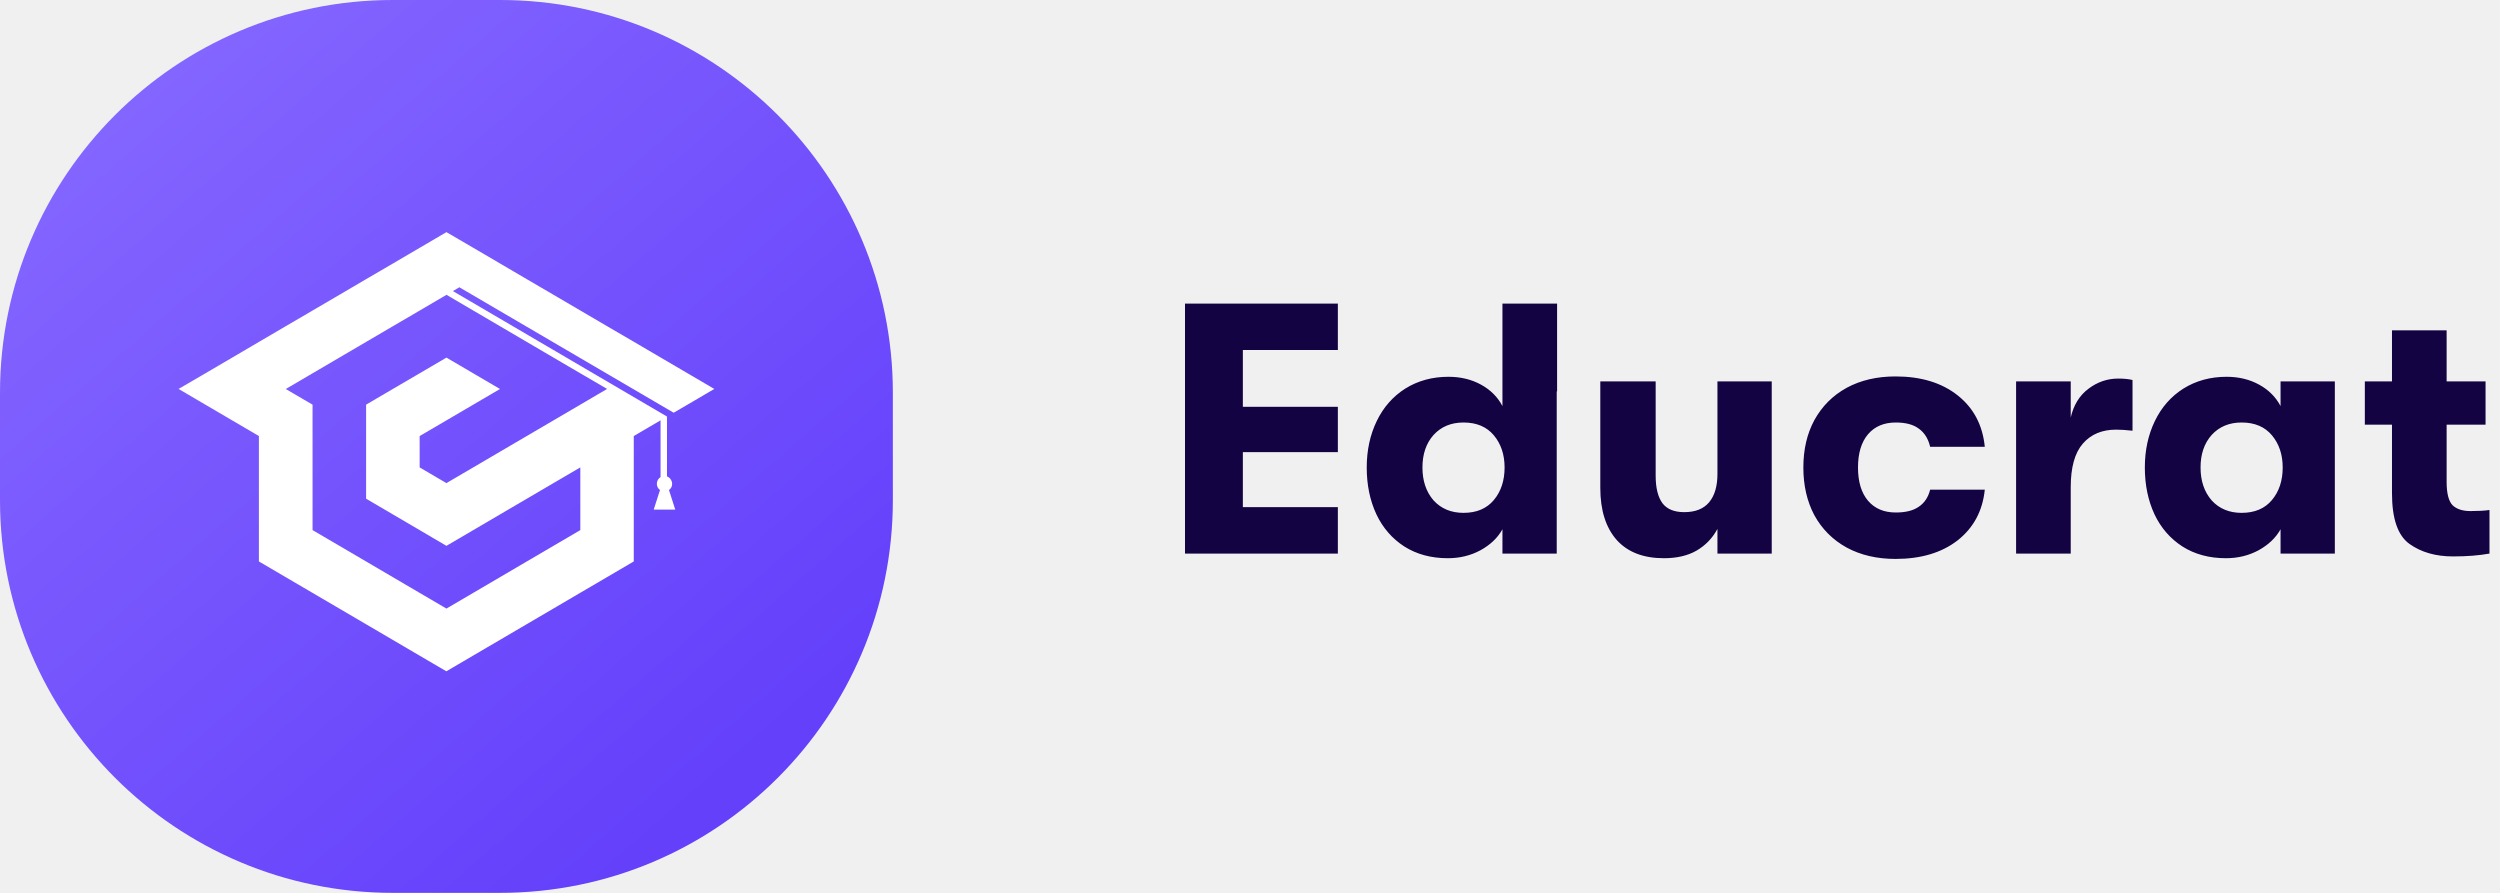
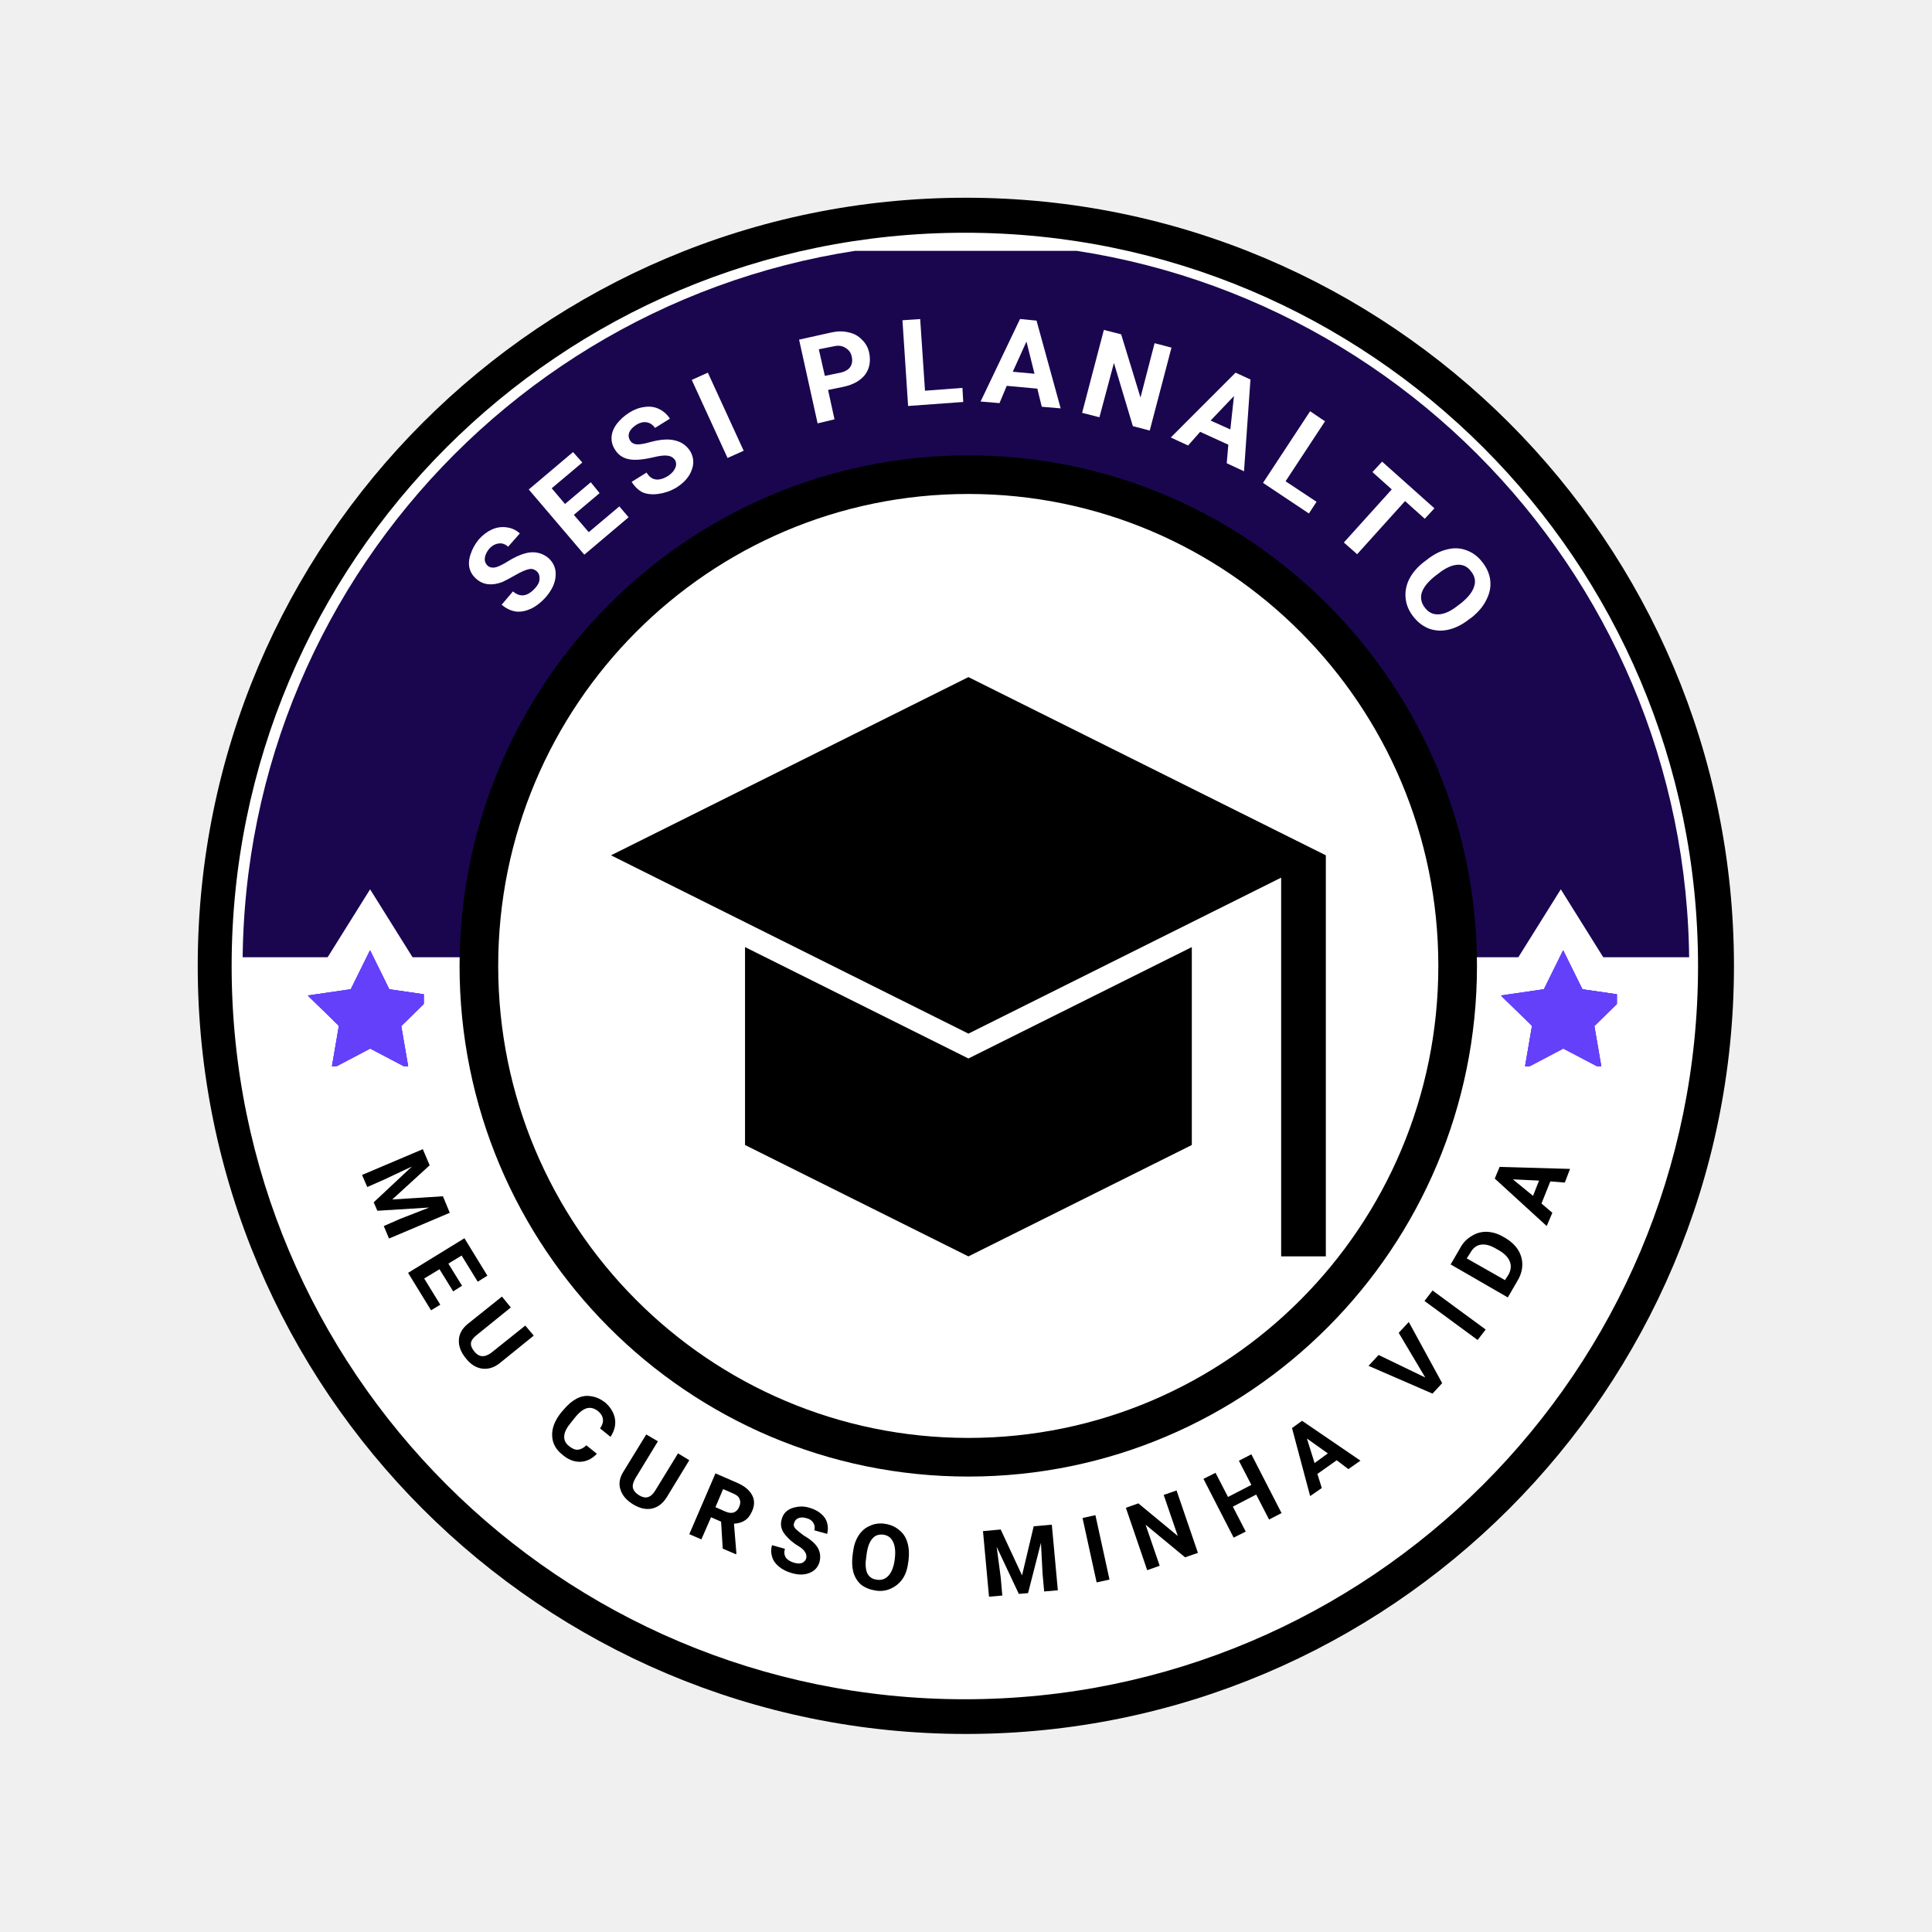
- <svg xmlns="http://www.w3.org/2000/svg" width="140" height="50" viewBox="0 0 140 50" fill="none">
-   <path d="M66.36 17H74.92V19.6H69.6V22.78H74.92V25.32H69.6V28.4H74.92V31H66.36V17ZM87.197 21.92H87.177V31H84.137V29.64C83.87 30.12 83.457 30.513 82.897 30.82C82.35 31.113 81.743 31.26 81.077 31.26C80.143 31.26 79.33 31.04 78.637 30.6C77.957 30.16 77.437 29.56 77.077 28.8C76.717 28.027 76.537 27.153 76.537 26.18C76.537 25.22 76.723 24.353 77.097 23.58C77.47 22.807 78.003 22.2 78.697 21.76C79.403 21.32 80.21 21.1 81.117 21.1C81.797 21.1 82.403 21.247 82.937 21.54C83.47 21.833 83.87 22.233 84.137 22.74V17H87.197V21.92ZM81.957 28.72C82.69 28.72 83.257 28.48 83.657 28C84.057 27.52 84.257 26.913 84.257 26.18C84.257 25.46 84.057 24.86 83.657 24.38C83.257 23.9 82.69 23.66 81.957 23.66C81.263 23.66 80.703 23.893 80.277 24.36C79.863 24.827 79.657 25.433 79.657 26.18C79.657 26.927 79.863 27.54 80.277 28.02C80.703 28.487 81.263 28.72 81.957 28.72ZM93.177 31.26C92.03 31.26 91.15 30.92 90.537 30.24C89.924 29.547 89.617 28.573 89.617 27.32V21.36H92.717V26.64C92.717 27.32 92.844 27.833 93.097 28.18C93.35 28.513 93.757 28.68 94.317 28.68C94.944 28.68 95.41 28.493 95.717 28.12C96.024 27.747 96.177 27.22 96.177 26.54V21.36H99.217V31H96.177V29.62C95.897 30.14 95.504 30.547 94.997 30.84C94.504 31.12 93.897 31.26 93.177 31.26ZM106.148 31.3C105.108 31.3 104.195 31.087 103.408 30.66C102.635 30.233 102.035 29.633 101.608 28.86C101.195 28.087 100.988 27.193 100.988 26.18C100.988 25.167 101.195 24.28 101.608 23.52C102.035 22.747 102.635 22.147 103.408 21.72C104.195 21.293 105.108 21.08 106.148 21.08C107.575 21.08 108.735 21.433 109.628 22.14C110.522 22.847 111.028 23.807 111.148 25.02H108.088C107.982 24.567 107.768 24.227 107.448 24C107.142 23.773 106.715 23.66 106.168 23.66C105.502 23.66 104.982 23.88 104.608 24.32C104.235 24.76 104.048 25.38 104.048 26.18C104.048 26.98 104.235 27.6 104.608 28.04C104.982 28.48 105.502 28.7 106.168 28.7C106.715 28.7 107.142 28.593 107.448 28.38C107.768 28.167 107.982 27.847 108.088 27.42H111.148C111.028 28.607 110.522 29.553 109.628 30.26C108.735 30.953 107.575 31.3 106.148 31.3ZM112.901 21.36H115.961V23.38C116.121 22.687 116.447 22.153 116.941 21.78C117.447 21.393 118.007 21.2 118.621 21.2C118.941 21.2 119.207 21.227 119.421 21.28V24.12C119.061 24.08 118.754 24.06 118.501 24.06C117.714 24.06 117.094 24.32 116.641 24.84C116.187 25.36 115.961 26.173 115.961 27.28V31H112.901V21.36ZM124.651 31.26C123.717 31.26 122.904 31.04 122.211 30.6C121.531 30.16 121.011 29.56 120.651 28.8C120.291 28.027 120.111 27.153 120.111 26.18C120.111 25.22 120.297 24.353 120.671 23.58C121.044 22.807 121.577 22.2 122.271 21.76C122.977 21.32 123.784 21.1 124.691 21.1C125.371 21.1 125.977 21.247 126.511 21.54C127.044 21.833 127.444 22.233 127.711 22.74V21.36H130.751V31H127.711V29.64C127.444 30.12 127.031 30.513 126.471 30.82C125.924 31.113 125.317 31.26 124.651 31.26ZM125.531 28.72C126.264 28.72 126.831 28.48 127.231 28C127.631 27.52 127.831 26.913 127.831 26.18C127.831 25.46 127.631 24.86 127.231 24.38C126.831 23.9 126.264 23.66 125.531 23.66C124.837 23.66 124.277 23.893 123.851 24.36C123.437 24.827 123.231 25.433 123.231 26.18C123.231 26.927 123.437 27.54 123.851 28.02C124.277 28.487 124.837 28.72 125.531 28.72ZM138.351 28.62C138.778 28.62 139.131 28.6 139.411 28.56V31C138.825 31.107 138.145 31.16 137.371 31.16C136.398 31.16 135.585 30.927 134.931 30.46C134.278 29.993 133.951 29.047 133.951 27.62V23.78H132.431V21.36H133.951V18.5H137.011V21.36H139.191V23.78H137.011V26.98C137.011 27.633 137.125 28.073 137.351 28.3C137.578 28.513 137.911 28.62 138.351 28.62Z" fill="#140342" />
-   <rect width="50" height="50" rx="22" fill="url(#paint0_linear_144_6785)" />
-   <path fill-rule="evenodd" clip-rule="evenodd" d="M12.999 23.539L14.498 24.418V26.173V27.93V29.686V31.441L15.998 32.32L17.497 33.198L18.997 34.077L20.497 34.956L21.996 35.835L23.495 36.714L24.995 37.593L26.494 36.714L27.994 35.835L29.493 34.956L30.993 34.077L32.492 33.198L33.992 32.32L35.491 31.441V29.686V27.93V26.173V24.418L36.991 23.539V26.717C36.867 26.793 36.783 26.938 36.783 27.09C36.783 27.241 36.854 27.363 36.961 27.442L36.91 27.596L36.608 28.538H37.211H37.814L37.513 27.596L37.462 27.442C37.571 27.363 37.639 27.257 37.639 27.09C37.639 26.922 37.518 26.738 37.351 26.677V23.326L25.362 16.3L25.724 16.087L37.725 23.113L38.501 22.66L40 21.781L38.501 20.902L37.001 20.023L35.502 19.144L33.999 18.268L32.5 17.389L31 16.51L29.501 15.634L28.002 14.755L26.502 13.876L25 13L23.5 13.879L22.001 14.758L20.499 15.634L19 16.513L17.5 17.392L16 18.268L14.501 19.147L13.002 20.026L11.502 20.905L10 21.781L11.499 22.66L12.999 23.539ZM23.5 20.905L25 20.026L26.5 20.905L27.999 21.784L26.5 22.662L25 23.541L23.5 24.418V26.175L25 27.054L26.5 26.175L27.999 25.296L29.498 24.418L30.998 23.539L32.498 22.66L33.528 22.055L33.997 21.781L32.723 21.036L32.498 20.905L30.998 20.026L29.498 19.147L28.002 18.268L26.502 17.389L25.003 16.51L23.5 17.392L22.001 18.268L20.502 19.147L19.002 20.026L17.503 20.905L16.003 21.784L17.503 22.662V24.418V26.173V27.93V28.832V29.686L19.002 30.564L20.502 31.443L22.001 32.322L23.5 33.201L25 34.08L26.5 33.201L27.999 32.322L29.498 31.443L30.998 30.564L32.498 29.686V27.93V26.173L30.998 27.052L29.498 27.93L27.999 28.809L26.5 29.688L25 30.567L23.5 29.686L22.001 28.807L20.502 27.928V22.66L22.001 21.781L23.5 20.905Z" fill="white" />
+ <svg xmlns="http://www.w3.org/2000/svg" width="100" zoomAndPan="magnify" viewBox="0 0 75 75" height="100" preserveAspectRatio="xMidYMid meet" version="1.0">
  <defs>
-     <linearGradient id="paint0_linear_144_6785" x1="39" y1="45" x2="5" y2="6" gradientUnits="userSpaceOnUse">
-       <stop stop-color="#6440FB" />
-       <stop offset="1" stop-color="#8466FF" />
-     </linearGradient>
+     <g />
+     <clipPath id="59fb0d67b8">
+       <path d="M 7.676 7.676 L 67.312 7.676 L 67.312 67.312 L 7.676 67.312 Z M 7.676 7.676 " clip-rule="nonzero" />
+     </clipPath>
+     <clipPath id="b1b9812eed">
+       <path d="M 37.496 7.676 C 21.027 7.676 7.676 21.027 7.676 37.496 C 7.676 53.961 21.027 67.312 37.496 67.312 C 53.961 67.312 67.312 53.961 67.312 37.496 C 67.312 21.027 53.961 7.676 37.496 7.676 Z M 37.496 7.676 " clip-rule="nonzero" />
+     </clipPath>
+     <clipPath id="95c2672108">
+       <path d="M 8.992 9.035 L 65.918 9.035 L 65.918 65.965 L 8.992 65.965 Z M 8.992 9.035 " clip-rule="nonzero" />
+     </clipPath>
+     <clipPath id="a971a2ab3c">
+       <path d="M 37.453 9.035 C 21.734 9.035 8.992 21.781 8.992 37.5 C 8.992 53.219 21.734 65.965 37.453 65.965 C 53.176 65.965 65.918 53.219 65.918 37.5 C 65.918 21.781 53.176 9.035 37.453 9.035 Z M 37.453 9.035 " clip-rule="nonzero" />
+     </clipPath>
+     <clipPath id="a057ed0ec2">
+       <path d="M 9.41 9.738 L 65.66 9.738 L 65.66 37.16 L 9.41 37.16 Z M 9.41 9.738 " clip-rule="nonzero" />
+     </clipPath>
+     <clipPath id="e5c8ec77e4">
+       <path d="M 18.984 18.984 L 56.016 18.984 L 56.016 56.016 L 18.984 56.016 Z M 18.984 18.984 " clip-rule="nonzero" />
+     </clipPath>
+     <clipPath id="8e031001d2">
+       <path d="M 37.5 18.984 C 27.273 18.984 18.984 27.273 18.984 37.5 C 18.984 47.727 27.273 56.016 37.5 56.016 C 47.727 56.016 56.016 47.727 56.016 37.5 C 56.016 27.273 47.727 18.984 37.5 18.984 Z M 37.5 18.984 " clip-rule="nonzero" />
+     </clipPath>
+     <clipPath id="ddf7587262">
+       <path d="M 12.492 34.523 L 16.242 34.523 L 16.242 40.523 L 12.492 40.523 Z M 12.492 34.523 " clip-rule="nonzero" />
+     </clipPath>
+     <clipPath id="55a8e50578">
+       <path d="M 11.949 36.891 L 16.449 36.891 L 16.449 41.391 L 11.949 41.391 Z M 11.949 36.891 " clip-rule="nonzero" />
+     </clipPath>
+     <clipPath id="ec1e70e016">
+       <path d="M 58.715 34.523 L 62.465 34.523 L 62.465 40.523 L 58.715 40.523 Z M 58.715 34.523 " clip-rule="nonzero" />
+     </clipPath>
+     <clipPath id="61aff383bb">
+       <path d="M 58.266 36.891 L 62.766 36.891 L 62.766 41.391 L 58.266 41.391 Z M 58.266 36.891 " clip-rule="nonzero" />
+     </clipPath>
+     <clipPath id="f0a149f709">
+       <path d="M 23.719 26.277 L 51.469 26.277 L 51.469 48.777 L 23.719 48.777 Z M 23.719 26.277 " clip-rule="nonzero" />
+     </clipPath>
+     <clipPath id="22466c8c64">
+       <path d="M 28 36 L 47 36 L 47 48.777 L 28 48.777 Z M 28 36 " clip-rule="nonzero" />
+     </clipPath>
+     <clipPath id="c2ccc46398">
+       <path d="M 17.84 17.676 L 57.484 17.676 L 57.484 57.32 L 17.84 57.32 Z M 17.84 17.676 " clip-rule="nonzero" />
+     </clipPath>
+     <clipPath id="610801f318">
+       <path d="M 37.59 17.676 C 26.68 17.676 17.84 26.551 17.84 37.496 C 17.84 48.445 26.68 57.32 37.59 57.32 C 48.496 57.32 57.336 48.445 57.336 37.496 C 57.336 26.551 48.496 17.676 37.59 17.676 Z M 37.59 17.676 " clip-rule="nonzero" />
+     </clipPath>
  </defs>
+   <g clip-path="url(#59fb0d67b8)">
+     <g clip-path="url(#b1b9812eed)">
+       <path stroke-linecap="butt" transform="matrix(0.75, 0, 0, 0.75, 7.676291, 7.676289)" fill="none" stroke-linejoin="miter" d="M 39.76 -0.001 C 17.801 -0.001 -0.001 17.801 -0.001 39.76 C -0.001 61.713 17.801 79.515 39.76 79.515 C 61.713 79.515 79.515 61.713 79.515 39.76 C 79.515 17.801 61.713 -0.001 39.76 -0.001 Z M 39.76 -0.001 " stroke="#000000" stroke-width="4" stroke-opacity="1" stroke-miterlimit="4" />
+     </g>
+   </g>
+   <g clip-path="url(#95c2672108)">
+     <g clip-path="url(#a971a2ab3c)">
+       <path fill="#ffffff" d="M 8.992 9.035 L 65.918 9.035 L 65.918 65.965 L 8.992 65.965 Z M 8.992 9.035 " fill-opacity="1" fill-rule="nonzero" />
+     </g>
+   </g>
+   <g clip-path="url(#a057ed0ec2)">
+     <path fill="#1a064f" d="M 37.496 9.41 C 53.004 9.41 65.574 21.984 65.574 37.488 L 9.418 37.488 C 9.418 21.984 21.988 9.41 37.496 9.41 Z M 37.496 9.41 " fill-opacity="1" fill-rule="nonzero" />
+   </g>
+   <g clip-path="url(#e5c8ec77e4)">
+     <g clip-path="url(#8e031001d2)">
+       <path fill="#ffffff" d="M 18.984 18.984 L 56.016 18.984 L 56.016 56.016 L 18.984 56.016 Z M 18.984 18.984 " fill-opacity="1" fill-rule="nonzero" />
+     </g>
+   </g>
+   <g clip-path="url(#ddf7587262)">
+     <path fill="#ffffff" d="M 14.367 34.523 L 12.492 37.523 L 14.367 40.52 L 16.242 37.523 Z M 14.367 34.523 " fill-opacity="1" fill-rule="nonzero" />
+   </g>
+   <g clip-path="url(#55a8e50578)">
+     <path fill="#6440fb" d="M 14.375 36.906 L 15.121 38.414 L 16.789 38.656 L 15.582 39.836 L 15.867 41.496 L 14.375 40.711 L 12.883 41.496 L 13.168 39.836 L 11.961 38.656 L 13.629 38.414 Z M 14.375 36.906 " fill-opacity="1" fill-rule="nonzero" />
+     <path fill="#6440fb" d="M 14.363 36.891 L 15.109 38.402 L 16.777 38.645 L 15.57 39.82 L 15.855 41.48 L 14.363 40.695 L 12.871 41.48 L 13.156 39.82 L 11.949 38.645 L 13.617 38.402 Z M 14.363 36.891 " fill-opacity="1" fill-rule="nonzero" />
+     <path fill="#6440fb" d="M 14.363 36.891 L 15.109 38.402 L 16.777 38.645 L 15.57 39.82 L 15.855 41.48 L 14.363 40.695 L 12.871 41.48 L 13.156 39.82 L 11.949 38.645 L 13.617 38.402 Z M 14.363 36.891 " fill-opacity="1" fill-rule="nonzero" />
+     <path fill="#6440fb" d="M 14.363 36.891 L 15.109 38.402 L 16.777 38.645 L 15.57 39.82 L 15.855 41.48 L 14.363 40.695 L 12.871 41.48 L 13.156 39.82 L 11.949 38.645 L 13.617 38.402 Z M 14.363 36.891 " fill-opacity="1" fill-rule="nonzero" />
+   </g>
+   <g clip-path="url(#ec1e70e016)">
+     <path fill="#ffffff" d="M 60.59 34.523 L 58.715 37.523 L 60.59 40.52 L 62.465 37.523 Z M 60.59 34.523 " fill-opacity="1" fill-rule="nonzero" />
+   </g>
+   <g clip-path="url(#61aff383bb)">
+     <path fill="#6440fb" d="M 60.691 36.906 L 61.438 38.414 L 63.105 38.656 L 61.898 39.836 L 62.184 41.496 L 60.691 40.711 L 59.199 41.496 L 59.484 39.836 L 58.277 38.656 L 59.945 38.414 Z M 60.691 36.906 " fill-opacity="1" fill-rule="nonzero" />
+     <path fill="#6440fb" d="M 60.68 36.891 L 61.426 38.402 L 63.094 38.645 L 61.887 39.82 L 62.172 41.48 L 60.68 40.695 L 59.188 41.48 L 59.473 39.82 L 58.266 38.645 L 59.934 38.402 Z M 60.68 36.891 " fill-opacity="1" fill-rule="nonzero" />
+     <path fill="#6440fb" d="M 60.68 36.891 L 61.426 38.402 L 63.094 38.645 L 61.887 39.82 L 62.172 41.48 L 60.68 40.695 L 59.188 41.48 L 59.473 39.82 L 58.266 38.645 L 59.934 38.402 Z M 60.68 36.891 " fill-opacity="1" fill-rule="nonzero" />
+     <path fill="#6440fb" d="M 60.68 36.891 L 61.426 38.402 L 63.094 38.645 L 61.887 39.82 L 62.172 41.48 L 60.68 40.695 L 59.188 41.48 L 59.473 39.82 L 58.266 38.645 L 59.934 38.402 Z M 60.68 36.891 " fill-opacity="1" fill-rule="nonzero" />
+   </g>
+   <g clip-path="url(#f0a149f709)">
+     <path fill="#000000" d="M 23.719 33.203 L 37.594 40.125 L 49.734 34.07 L 49.734 48.773 L 51.469 48.773 L 51.469 33.203 L 37.594 26.285 Z M 23.719 33.203 " fill-opacity="1" fill-rule="nonzero" />
+   </g>
+   <g clip-path="url(#22466c8c64)">
+     <path fill="#000000" d="M 28.922 36.766 L 28.922 44.449 L 37.594 48.773 L 46.266 44.449 L 46.266 36.766 L 37.594 41.09 Z M 28.922 36.766 " fill-opacity="1" fill-rule="nonzero" />
+   </g>
+   <g fill="#ffffff" fill-opacity="1">
+     <g transform="translate(20.16327, 24.28585)">
+       <g>
+         <path d="M 0.672 -2.109 C 0.578 -2.191 0.473 -2.219 0.359 -2.188 C 0.242 -2.164 0.078 -2.094 -0.141 -1.969 C -0.359 -1.844 -0.535 -1.75 -0.672 -1.688 C -1.078 -1.539 -1.41 -1.582 -1.672 -1.812 C -1.805 -1.926 -1.895 -2.066 -1.938 -2.234 C -1.977 -2.398 -1.961 -2.582 -1.891 -2.781 C -1.828 -2.977 -1.723 -3.164 -1.578 -3.344 C -1.422 -3.52 -1.25 -3.648 -1.062 -3.734 C -0.875 -3.816 -0.68 -3.844 -0.484 -3.812 C -0.297 -3.789 -0.129 -3.711 0.016 -3.578 L -0.438 -3.062 C -0.551 -3.164 -0.672 -3.207 -0.797 -3.188 C -0.93 -3.176 -1.055 -3.109 -1.172 -2.984 C -1.273 -2.859 -1.332 -2.734 -1.344 -2.609 C -1.352 -2.492 -1.312 -2.395 -1.219 -2.312 C -1.133 -2.25 -1.031 -2.234 -0.906 -2.266 C -0.781 -2.305 -0.625 -2.383 -0.438 -2.5 C -0.102 -2.707 0.188 -2.82 0.438 -2.844 C 0.695 -2.863 0.926 -2.789 1.125 -2.625 C 1.332 -2.438 1.426 -2.207 1.406 -1.938 C 1.395 -1.664 1.266 -1.383 1.016 -1.094 C 0.848 -0.906 0.66 -0.758 0.453 -0.656 C 0.242 -0.562 0.047 -0.523 -0.141 -0.547 C -0.336 -0.578 -0.52 -0.664 -0.688 -0.812 L -0.25 -1.328 C 0.031 -1.086 0.316 -1.129 0.609 -1.453 C 0.723 -1.578 0.781 -1.695 0.781 -1.812 C 0.789 -1.938 0.754 -2.035 0.672 -2.109 Z M 0.672 -2.109 " />
+       </g>
+     </g>
+   </g>
+   <g fill="#ffffff" fill-opacity="1">
+     <g transform="translate(22.46431, 21.7207)">
+       <g>
+         <path d="M 0.812 -2.578 L -0.188 -1.734 L 0.391 -1.062 L 1.578 -2.062 L 1.938 -1.641 L 0.219 -0.188 L -1.938 -2.719 L -0.219 -4.172 L 0.141 -3.766 L -1.047 -2.766 L -0.531 -2.156 L 0.469 -3 Z M 0.812 -2.578 " />
+       </g>
+     </g>
+   </g>
+   <g fill="#ffffff" fill-opacity="1">
+     <g transform="translate(24.92759, 19.67397)">
+       <g>
+         <path d="M 1.281 -1.812 C 1.207 -1.914 1.109 -1.973 0.984 -1.984 C 0.867 -2.004 0.688 -1.984 0.438 -1.922 C 0.195 -1.867 0 -1.836 -0.156 -1.828 C -0.582 -1.797 -0.883 -1.93 -1.062 -2.234 C -1.156 -2.379 -1.195 -2.535 -1.188 -2.703 C -1.176 -2.879 -1.109 -3.051 -0.984 -3.219 C -0.859 -3.383 -0.695 -3.531 -0.5 -3.656 C -0.301 -3.781 -0.102 -3.852 0.094 -3.875 C 0.301 -3.906 0.488 -3.879 0.656 -3.797 C 0.832 -3.711 0.973 -3.586 1.078 -3.422 L 0.5 -3.062 C 0.414 -3.188 0.305 -3.258 0.172 -3.281 C 0.047 -3.301 -0.082 -3.27 -0.219 -3.188 C -0.363 -3.094 -0.457 -2.992 -0.5 -2.891 C -0.539 -2.785 -0.531 -2.68 -0.469 -2.578 C -0.414 -2.484 -0.32 -2.43 -0.188 -2.422 C -0.051 -2.422 0.117 -2.453 0.328 -2.516 C 0.711 -2.617 1.023 -2.641 1.266 -2.578 C 1.516 -2.523 1.711 -2.391 1.859 -2.172 C 2.004 -1.93 2.023 -1.68 1.922 -1.422 C 1.828 -1.16 1.625 -0.93 1.312 -0.734 C 1.094 -0.609 0.863 -0.531 0.625 -0.5 C 0.395 -0.469 0.191 -0.488 0.016 -0.562 C -0.148 -0.645 -0.289 -0.781 -0.406 -0.969 L 0.172 -1.328 C 0.359 -1.016 0.641 -0.973 1.016 -1.203 C 1.148 -1.297 1.238 -1.395 1.281 -1.5 C 1.332 -1.602 1.332 -1.707 1.281 -1.812 Z M 1.281 -1.812 " />
+       </g>
+     </g>
+   </g>
+   <g fill="#ffffff" fill-opacity="1">
+     <g transform="translate(27.93164, 17.91954)">
+       <g>
+         <path d="M 0.938 -0.422 L 0.312 -0.141 L -1.078 -3.172 L -0.453 -3.453 Z M 0.938 -0.422 " />
+       </g>
+     </g>
+   </g>
+   <g fill="#ffffff" fill-opacity="1">
+     <g transform="translate(29.77794, 17.11052)">
+       <g />
+     </g>
+   </g>
+   <g fill="#ffffff" fill-opacity="1">
+     <g transform="translate(31.44244, 16.49702)">
+       <g>
+         <path d="M 0.703 -1.359 L 0.953 -0.219 L 0.297 -0.062 L -0.422 -3.312 L 0.844 -3.594 C 1.082 -3.645 1.301 -3.645 1.5 -3.594 C 1.707 -3.551 1.879 -3.457 2.016 -3.312 C 2.16 -3.176 2.254 -3.008 2.297 -2.812 C 2.367 -2.477 2.316 -2.191 2.141 -1.953 C 1.961 -1.723 1.688 -1.566 1.312 -1.484 Z M 0.578 -1.906 L 1.188 -2.031 C 1.363 -2.07 1.488 -2.145 1.562 -2.25 C 1.633 -2.352 1.656 -2.484 1.625 -2.641 C 1.594 -2.797 1.516 -2.91 1.391 -2.984 C 1.273 -3.066 1.133 -3.094 0.969 -3.062 L 0.344 -2.938 Z M 0.578 -1.906 " />
+       </g>
+     </g>
+   </g>
+   <g fill="#ffffff" fill-opacity="1">
+     <g transform="translate(34.95531, 15.77652)">
+       <g>
+         <path d="M 0.953 -0.609 L 2.406 -0.719 L 2.438 -0.172 L 0.297 -0.016 L 0.078 -3.344 L 0.766 -3.391 Z M 0.953 -0.609 " />
+       </g>
+     </g>
+   </g>
+   <g fill="#ffffff" fill-opacity="1">
+     <g transform="translate(38.05021, 15.58705)">
+       <g>
+         <path d="M 2.219 -0.5 L 1.031 -0.609 L 0.75 0.062 L 0.016 0 L 1.547 -3.203 L 2.188 -3.141 L 3.125 0.266 L 2.391 0.203 Z M 1.266 -1.156 L 2.109 -1.078 L 1.797 -2.328 Z M 1.266 -1.156 " />
+       </g>
+     </g>
+   </g>
+   <g fill="#ffffff" fill-opacity="1">
+     <g transform="translate(41.72666, 15.94809)">
+       <g>
+         <path d="M 2.906 0.766 L 2.25 0.594 L 1.516 -1.859 L 0.953 0.25 L 0.281 0.078 L 1.125 -3.141 L 1.797 -2.969 L 2.547 -0.516 L 3.094 -2.625 L 3.75 -2.453 Z M 2.906 0.766 " />
+       </g>
+     </g>
+   </g>
+   <g fill="#ffffff" fill-opacity="1">
+     <g transform="translate(45.43362, 16.98262)">
+       <g>
+         <path d="M 2.25 0.281 L 1.156 -0.219 L 0.688 0.312 L 0.016 0 L 2.531 -2.516 L 3.109 -2.25 L 2.859 1.312 L 2.188 1 Z M 1.562 -0.656 L 2.328 -0.312 L 2.469 -1.609 Z M 1.562 -0.656 " />
+       </g>
+     </g>
+   </g>
+   <g fill="#ffffff" fill-opacity="1">
+     <g transform="translate(48.78047, 18.58905)">
+       <g>
+         <path d="M 1.125 0.094 L 2.328 0.891 L 2.031 1.344 L 0.25 0.156 L 2.078 -2.625 L 2.656 -2.234 Z M 1.125 0.094 " />
+       </g>
+     </g>
+   </g>
+   <g fill="#ffffff" fill-opacity="1">
+     <g transform="translate(51.35598, 20.32639)">
+       <g>
+         <path d="M 3.953 -0.188 L 3.188 -0.875 L 1.328 1.188 L 0.812 0.734 L 2.672 -1.328 L 1.922 -2 L 2.297 -2.406 L 4.328 -0.594 Z M 3.953 -0.188 " />
+       </g>
+     </g>
+   </g>
+   <g fill="#ffffff" fill-opacity="1">
+     <g transform="translate(53.89714, 22.65934)">
+       <g>
+         <path d="M 3.141 1.375 C 2.879 1.582 2.613 1.719 2.344 1.781 C 2.082 1.844 1.832 1.832 1.594 1.75 C 1.363 1.664 1.16 1.516 0.984 1.297 C 0.805 1.078 0.703 0.844 0.672 0.594 C 0.641 0.344 0.68 0.094 0.797 -0.156 C 0.922 -0.406 1.109 -0.629 1.359 -0.828 L 1.484 -0.922 C 1.742 -1.129 2.004 -1.266 2.266 -1.328 C 2.535 -1.398 2.789 -1.391 3.031 -1.297 C 3.27 -1.211 3.473 -1.062 3.641 -0.844 C 3.816 -0.625 3.922 -0.391 3.953 -0.141 C 3.984 0.109 3.938 0.359 3.812 0.609 C 3.695 0.859 3.508 1.086 3.25 1.297 Z M 2.828 0.75 C 3.098 0.531 3.266 0.316 3.328 0.109 C 3.398 -0.098 3.359 -0.297 3.203 -0.484 C 3.066 -0.672 2.883 -0.754 2.656 -0.734 C 2.438 -0.711 2.195 -0.598 1.938 -0.391 L 1.812 -0.297 C 1.539 -0.078 1.367 0.133 1.297 0.344 C 1.234 0.551 1.273 0.75 1.422 0.938 C 1.566 1.125 1.75 1.207 1.969 1.188 C 2.188 1.176 2.43 1.062 2.703 0.844 Z M 2.828 0.75 " />
+       </g>
+     </g>
+   </g>
+   <g fill="#ffffff" fill-opacity="1">
+     <g transform="translate(56.2026, 25.71512)">
+       <g />
+     </g>
+   </g>
+   <g fill="#000000" fill-opacity="1">
+     <g transform="translate(13.96045, 45.39221)">
+       <g>
+         <path d="M 2.719 -0.156 L 1.266 1.172 L 3.234 1.047 L 3.5 1.688 L 1.141 2.688 L 0.938 2.203 L 1.578 1.922 L 2.703 1.484 L 0.688 1.609 L 0.547 1.281 L 2.031 -0.109 L 0.938 0.406 L 0.297 0.688 L 0.094 0.219 L 2.453 -0.781 Z M 2.719 -0.156 " />
+       </g>
+     </g>
+   </g>
+   <g fill="#000000" fill-opacity="1">
+     <g transform="translate(15.71716, 49.20945)">
+       <g>
+         <path d="M 1.875 0.922 L 1.344 0.062 L 0.75 0.422 L 1.375 1.438 L 1.016 1.656 L 0.125 0.203 L 2.312 -1.141 L 3.203 0.312 L 2.828 0.547 L 2.203 -0.469 L 1.688 -0.156 L 2.219 0.703 Z M 1.875 0.922 " />
+       </g>
+     </g>
+   </g>
+   <g fill="#000000" fill-opacity="1">
+     <g transform="translate(17.36076, 51.78617)">
+       <g>
+         <path d="M 3.359 0.062 L 2.047 1.125 C 1.828 1.301 1.598 1.375 1.359 1.344 C 1.117 1.312 0.906 1.176 0.719 0.938 C 0.531 0.707 0.441 0.473 0.453 0.234 C 0.461 -0.004 0.578 -0.211 0.797 -0.391 L 2.125 -1.453 L 2.469 -1.031 L 1.156 0.031 C 1.02 0.133 0.941 0.238 0.922 0.344 C 0.91 0.445 0.953 0.555 1.047 0.672 C 1.223 0.898 1.441 0.922 1.703 0.734 L 3.031 -0.328 Z M 3.359 0.062 " />
+       </g>
+     </g>
+   </g>
+   <g fill="#000000" fill-opacity="1">
+     <g transform="translate(19.54956, 54.34986)">
+       <g />
+     </g>
+   </g>
+   <g fill="#000000" fill-opacity="1">
+     <g transform="translate(20.90327, 55.68424)">
+       <g>
+         <path d="M 2.266 0.75 C 2.086 0.945 1.875 1.051 1.625 1.062 C 1.383 1.07 1.148 0.977 0.922 0.781 C 0.672 0.582 0.539 0.336 0.531 0.047 C 0.52 -0.242 0.633 -0.539 0.875 -0.844 L 0.984 -0.969 C 1.141 -1.156 1.305 -1.297 1.484 -1.391 C 1.66 -1.484 1.844 -1.516 2.031 -1.484 C 2.219 -1.461 2.398 -1.383 2.578 -1.25 C 2.797 -1.062 2.926 -0.848 2.969 -0.609 C 3.008 -0.379 2.953 -0.145 2.797 0.094 L 2.391 -0.234 C 2.484 -0.367 2.52 -0.488 2.5 -0.594 C 2.488 -0.707 2.426 -0.812 2.312 -0.906 C 2.164 -1.02 2.02 -1.055 1.875 -1.016 C 1.727 -0.973 1.57 -0.848 1.406 -0.641 L 1.281 -0.484 C 1.102 -0.273 1.008 -0.094 1 0.062 C 0.988 0.219 1.051 0.348 1.188 0.453 C 1.312 0.555 1.426 0.602 1.531 0.594 C 1.645 0.582 1.754 0.523 1.859 0.422 Z M 2.266 0.75 " />
+       </g>
+     </g>
+   </g>
+   <g fill="#000000" fill-opacity="1">
+     <g transform="translate(23.58652, 57.76335)">
+       <g>
+         <path d="M 3.172 -1.078 L 2.297 0.359 C 2.148 0.598 1.961 0.742 1.734 0.797 C 1.504 0.848 1.258 0.797 1 0.641 C 0.738 0.484 0.57 0.289 0.5 0.062 C 0.426 -0.156 0.461 -0.383 0.609 -0.625 L 1.5 -2.078 L 1.953 -1.812 L 1.078 -0.375 C 0.992 -0.227 0.961 -0.102 0.984 0 C 1.016 0.113 1.094 0.207 1.219 0.281 C 1.469 0.438 1.676 0.379 1.844 0.109 L 2.734 -1.344 Z M 3.172 -1.078 " />
+       </g>
+     </g>
+   </g>
+   <g fill="#000000" fill-opacity="1">
+     <g transform="translate(26.53982, 59.46176)">
+       <g>
+         <path d="M 1.453 -0.391 L 1.062 -0.562 L 0.688 0.297 L 0.219 0.094 L 1.234 -2.266 L 2.094 -1.891 C 2.363 -1.773 2.551 -1.617 2.656 -1.422 C 2.758 -1.234 2.758 -1.023 2.656 -0.797 C 2.582 -0.629 2.488 -0.508 2.375 -0.438 C 2.258 -0.363 2.117 -0.32 1.953 -0.312 L 2.047 0.844 L 2.031 0.875 L 1.516 0.656 Z M 1.234 -0.953 L 1.625 -0.781 C 1.75 -0.727 1.859 -0.719 1.953 -0.75 C 2.047 -0.789 2.113 -0.863 2.156 -0.969 C 2.207 -1.082 2.211 -1.18 2.172 -1.266 C 2.141 -1.359 2.055 -1.43 1.922 -1.484 L 1.531 -1.656 Z M 1.234 -0.953 " />
+       </g>
+     </g>
+   </g>
+   <g fill="#000000" fill-opacity="1">
+     <g transform="translate(29.62493, 60.71772)">
+       <g>
+         <path d="M 1.672 -0.219 C 1.691 -0.312 1.676 -0.395 1.625 -0.469 C 1.582 -0.551 1.477 -0.641 1.312 -0.734 C 1.156 -0.836 1.035 -0.938 0.953 -1.031 C 0.723 -1.25 0.645 -1.484 0.719 -1.734 C 0.75 -1.867 0.816 -1.977 0.922 -2.062 C 1.023 -2.145 1.156 -2.195 1.312 -2.219 C 1.469 -2.25 1.629 -2.238 1.797 -2.188 C 1.984 -2.133 2.133 -2.055 2.25 -1.953 C 2.375 -1.848 2.453 -1.727 2.484 -1.594 C 2.523 -1.457 2.523 -1.316 2.484 -1.172 L 1.984 -1.312 C 2.016 -1.414 2.004 -1.508 1.953 -1.594 C 1.898 -1.688 1.812 -1.75 1.688 -1.781 C 1.562 -1.82 1.453 -1.82 1.359 -1.781 C 1.273 -1.738 1.223 -1.676 1.203 -1.594 C 1.172 -1.52 1.191 -1.441 1.266 -1.359 C 1.348 -1.285 1.453 -1.203 1.578 -1.109 C 1.848 -0.953 2.031 -0.789 2.125 -0.625 C 2.219 -0.457 2.238 -0.273 2.188 -0.078 C 2.125 0.129 1.992 0.27 1.797 0.344 C 1.598 0.426 1.363 0.426 1.094 0.344 C 0.906 0.289 0.742 0.207 0.609 0.094 C 0.473 -0.02 0.383 -0.148 0.344 -0.297 C 0.301 -0.441 0.301 -0.586 0.344 -0.734 L 0.844 -0.594 C 0.77 -0.32 0.895 -0.141 1.219 -0.047 C 1.344 -0.016 1.441 -0.016 1.516 -0.047 C 1.586 -0.078 1.641 -0.133 1.672 -0.219 Z M 1.672 -0.219 " />
+       </g>
+     </g>
+   </g>
+   <g fill="#000000" fill-opacity="1">
+     <g transform="translate(32.77008, 61.54412)">
+       <g>
+         <path d="M 2.484 -0.875 C 2.453 -0.625 2.379 -0.414 2.266 -0.25 C 2.148 -0.082 2 0.039 1.812 0.125 C 1.633 0.207 1.441 0.234 1.234 0.203 C 1.016 0.172 0.828 0.098 0.672 -0.016 C 0.523 -0.141 0.422 -0.301 0.359 -0.5 C 0.305 -0.707 0.297 -0.93 0.328 -1.172 L 0.344 -1.297 C 0.375 -1.547 0.445 -1.758 0.562 -1.938 C 0.676 -2.113 0.82 -2.238 1 -2.312 C 1.176 -2.395 1.367 -2.422 1.578 -2.391 C 1.797 -2.359 1.977 -2.281 2.125 -2.156 C 2.281 -2.039 2.391 -1.879 2.453 -1.672 C 2.516 -1.461 2.531 -1.234 2.5 -0.984 Z M 1.969 -1.062 C 2 -1.332 1.973 -1.547 1.891 -1.703 C 1.816 -1.859 1.691 -1.945 1.516 -1.969 C 1.336 -1.988 1.195 -1.938 1.094 -1.812 C 0.988 -1.695 0.914 -1.504 0.875 -1.234 L 0.859 -1.109 C 0.816 -0.848 0.828 -0.641 0.891 -0.484 C 0.961 -0.328 1.094 -0.238 1.281 -0.219 C 1.445 -0.195 1.586 -0.242 1.703 -0.359 C 1.828 -0.484 1.91 -0.676 1.953 -0.938 Z M 1.969 -1.062 " />
+       </g>
+     </g>
+   </g>
+   <g fill="#000000" fill-opacity="1">
+     <g transform="translate(36.23812, 61.93344)">
+       <g />
+     </g>
+   </g>
+   <g fill="#000000" fill-opacity="1">
+     <g transform="translate(38.15927, 62.00004)">
+       <g>
+         <path d="M 0.688 -2.625 L 1.516 -0.844 L 1.969 -2.75 L 2.672 -2.812 L 2.906 -0.266 L 2.375 -0.219 L 2.312 -0.922 L 2.25 -2.109 L 1.75 -0.156 L 1.391 -0.125 L 0.531 -1.953 L 0.688 -0.766 L 0.75 -0.062 L 0.234 -0.016 L 0 -2.562 Z M 0.688 -2.625 " />
+       </g>
+     </g>
+   </g>
+   <g fill="#000000" fill-opacity="1">
+     <g transform="translate(42.3048, 61.49043)">
+       <g>
+         <path d="M 0.766 -0.172 L 0.266 -0.062 L -0.281 -2.562 L 0.219 -2.672 Z M 0.766 -0.172 " />
+       </g>
+     </g>
+   </g>
+   <g fill="#000000" fill-opacity="1">
+     <g transform="translate(44.31547, 61.03241)">
+       <g>
+         <path d="M 2.188 -0.75 L 1.688 -0.578 L 0.156 -1.844 L 0.703 -0.25 L 0.219 -0.078 L -0.609 -2.5 L -0.125 -2.672 L 1.406 -1.406 L 0.859 -3 L 1.359 -3.172 Z M 2.188 -0.75 " />
+       </g>
+     </g>
+   </g>
+   <g fill="#000000" fill-opacity="1">
+     <g transform="translate(47.68702, 59.79975)">
+       <g>
+         <path d="M 2.062 -1.062 L 1.578 -0.812 L 1.078 -1.781 L 0.172 -1.312 L 0.672 -0.344 L 0.203 -0.109 L -0.969 -2.391 L -0.5 -2.625 L -0.016 -1.688 L 0.891 -2.156 L 0.406 -3.094 L 0.891 -3.344 Z M 2.062 -1.062 " />
+       </g>
+     </g>
+   </g>
+   <g fill="#000000" fill-opacity="1">
+     <g transform="translate(50.84366, 58.09322)">
+       <g>
+         <path d="M 1.047 -1.406 L 0.297 -0.875 L 0.469 -0.328 L 0.016 -0.016 L -0.688 -2.656 L -0.297 -2.938 L 1.969 -1.391 L 1.5 -1.062 Z M 0.188 -1.297 L 0.703 -1.672 L -0.109 -2.25 Z M 0.188 -1.297 " />
+       </g>
+     </g>
+   </g>
+   <g fill="#000000" fill-opacity="1">
+     <g transform="translate(53.58467, 56.03941)">
+       <g />
+     </g>
+   </g>
+   <g fill="#000000" fill-opacity="1">
+     <g transform="translate(55.00089, 54.77199)">
+       <g>
+         <path d="M 0.328 -1.297 L -0.703 -3.031 L -0.312 -3.453 L 0.984 -1.078 L 0.609 -0.672 L -1.875 -1.75 L -1.484 -2.172 Z M 0.328 -1.297 " />
+       </g>
+     </g>
+   </g>
+   <g fill="#000000" fill-opacity="1">
+     <g transform="translate(57.20496, 52.23729)">
+       <g>
+         <path d="M 0.469 -0.625 L 0.156 -0.219 L -1.906 -1.734 L -1.594 -2.141 Z M 0.469 -0.625 " />
+       </g>
+     </g>
+   </g>
+   <g fill="#000000" fill-opacity="1">
+     <g transform="translate(58.4076, 50.56901)">
+       <g>
+         <path d="M 0.125 -0.203 L -2.094 -1.484 L -1.703 -2.156 C -1.598 -2.344 -1.453 -2.488 -1.266 -2.594 C -1.086 -2.707 -0.891 -2.758 -0.672 -2.75 C -0.461 -2.738 -0.258 -2.676 -0.062 -2.562 L 0.047 -2.5 C 0.242 -2.383 0.398 -2.238 0.516 -2.062 C 0.629 -1.883 0.688 -1.691 0.688 -1.484 C 0.688 -1.273 0.629 -1.07 0.516 -0.875 Z M -1.469 -1.719 L 0.016 -0.875 L 0.156 -1.094 C 0.25 -1.27 0.266 -1.438 0.203 -1.594 C 0.141 -1.758 0 -1.906 -0.219 -2.031 L -0.328 -2.094 C -0.555 -2.227 -0.754 -2.281 -0.922 -2.25 C -1.086 -2.227 -1.223 -2.125 -1.328 -1.938 Z M -1.469 -1.719 " />
+       </g>
+     </g>
+   </g>
+   <g fill="#000000" fill-opacity="1">
+     <g transform="translate(60.04284, 47.61105)">
+       <g>
+         <path d="M 0.141 -1.75 L -0.203 -0.891 L 0.219 -0.531 L 0 -0.016 L -2.016 -1.859 L -1.828 -2.312 L 0.906 -2.234 L 0.703 -1.703 Z M -0.531 -1.188 L -0.297 -1.781 L -1.312 -1.828 Z M -0.531 -1.188 " />
+       </g>
+     </g>
+   </g>
+   <g clip-path="url(#c2ccc46398)">
+     <g clip-path="url(#610801f318)">
+       <path stroke-linecap="butt" transform="matrix(0.75, 0, 0, 0.75, 17.83857, 17.67497)" fill="none" stroke-linejoin="miter" d="M 26.335 0.001 C 11.788 0.001 0.002 11.834 0.002 26.428 C 0.002 41.027 11.788 52.86 26.335 52.86 C 40.877 52.86 52.663 41.027 52.663 26.428 C 52.663 11.834 40.877 0.001 26.335 0.001 Z M 26.335 0.001 " stroke="#000000" stroke-width="4" stroke-opacity="1" stroke-miterlimit="4" />
+     </g>
+   </g>
</svg>
